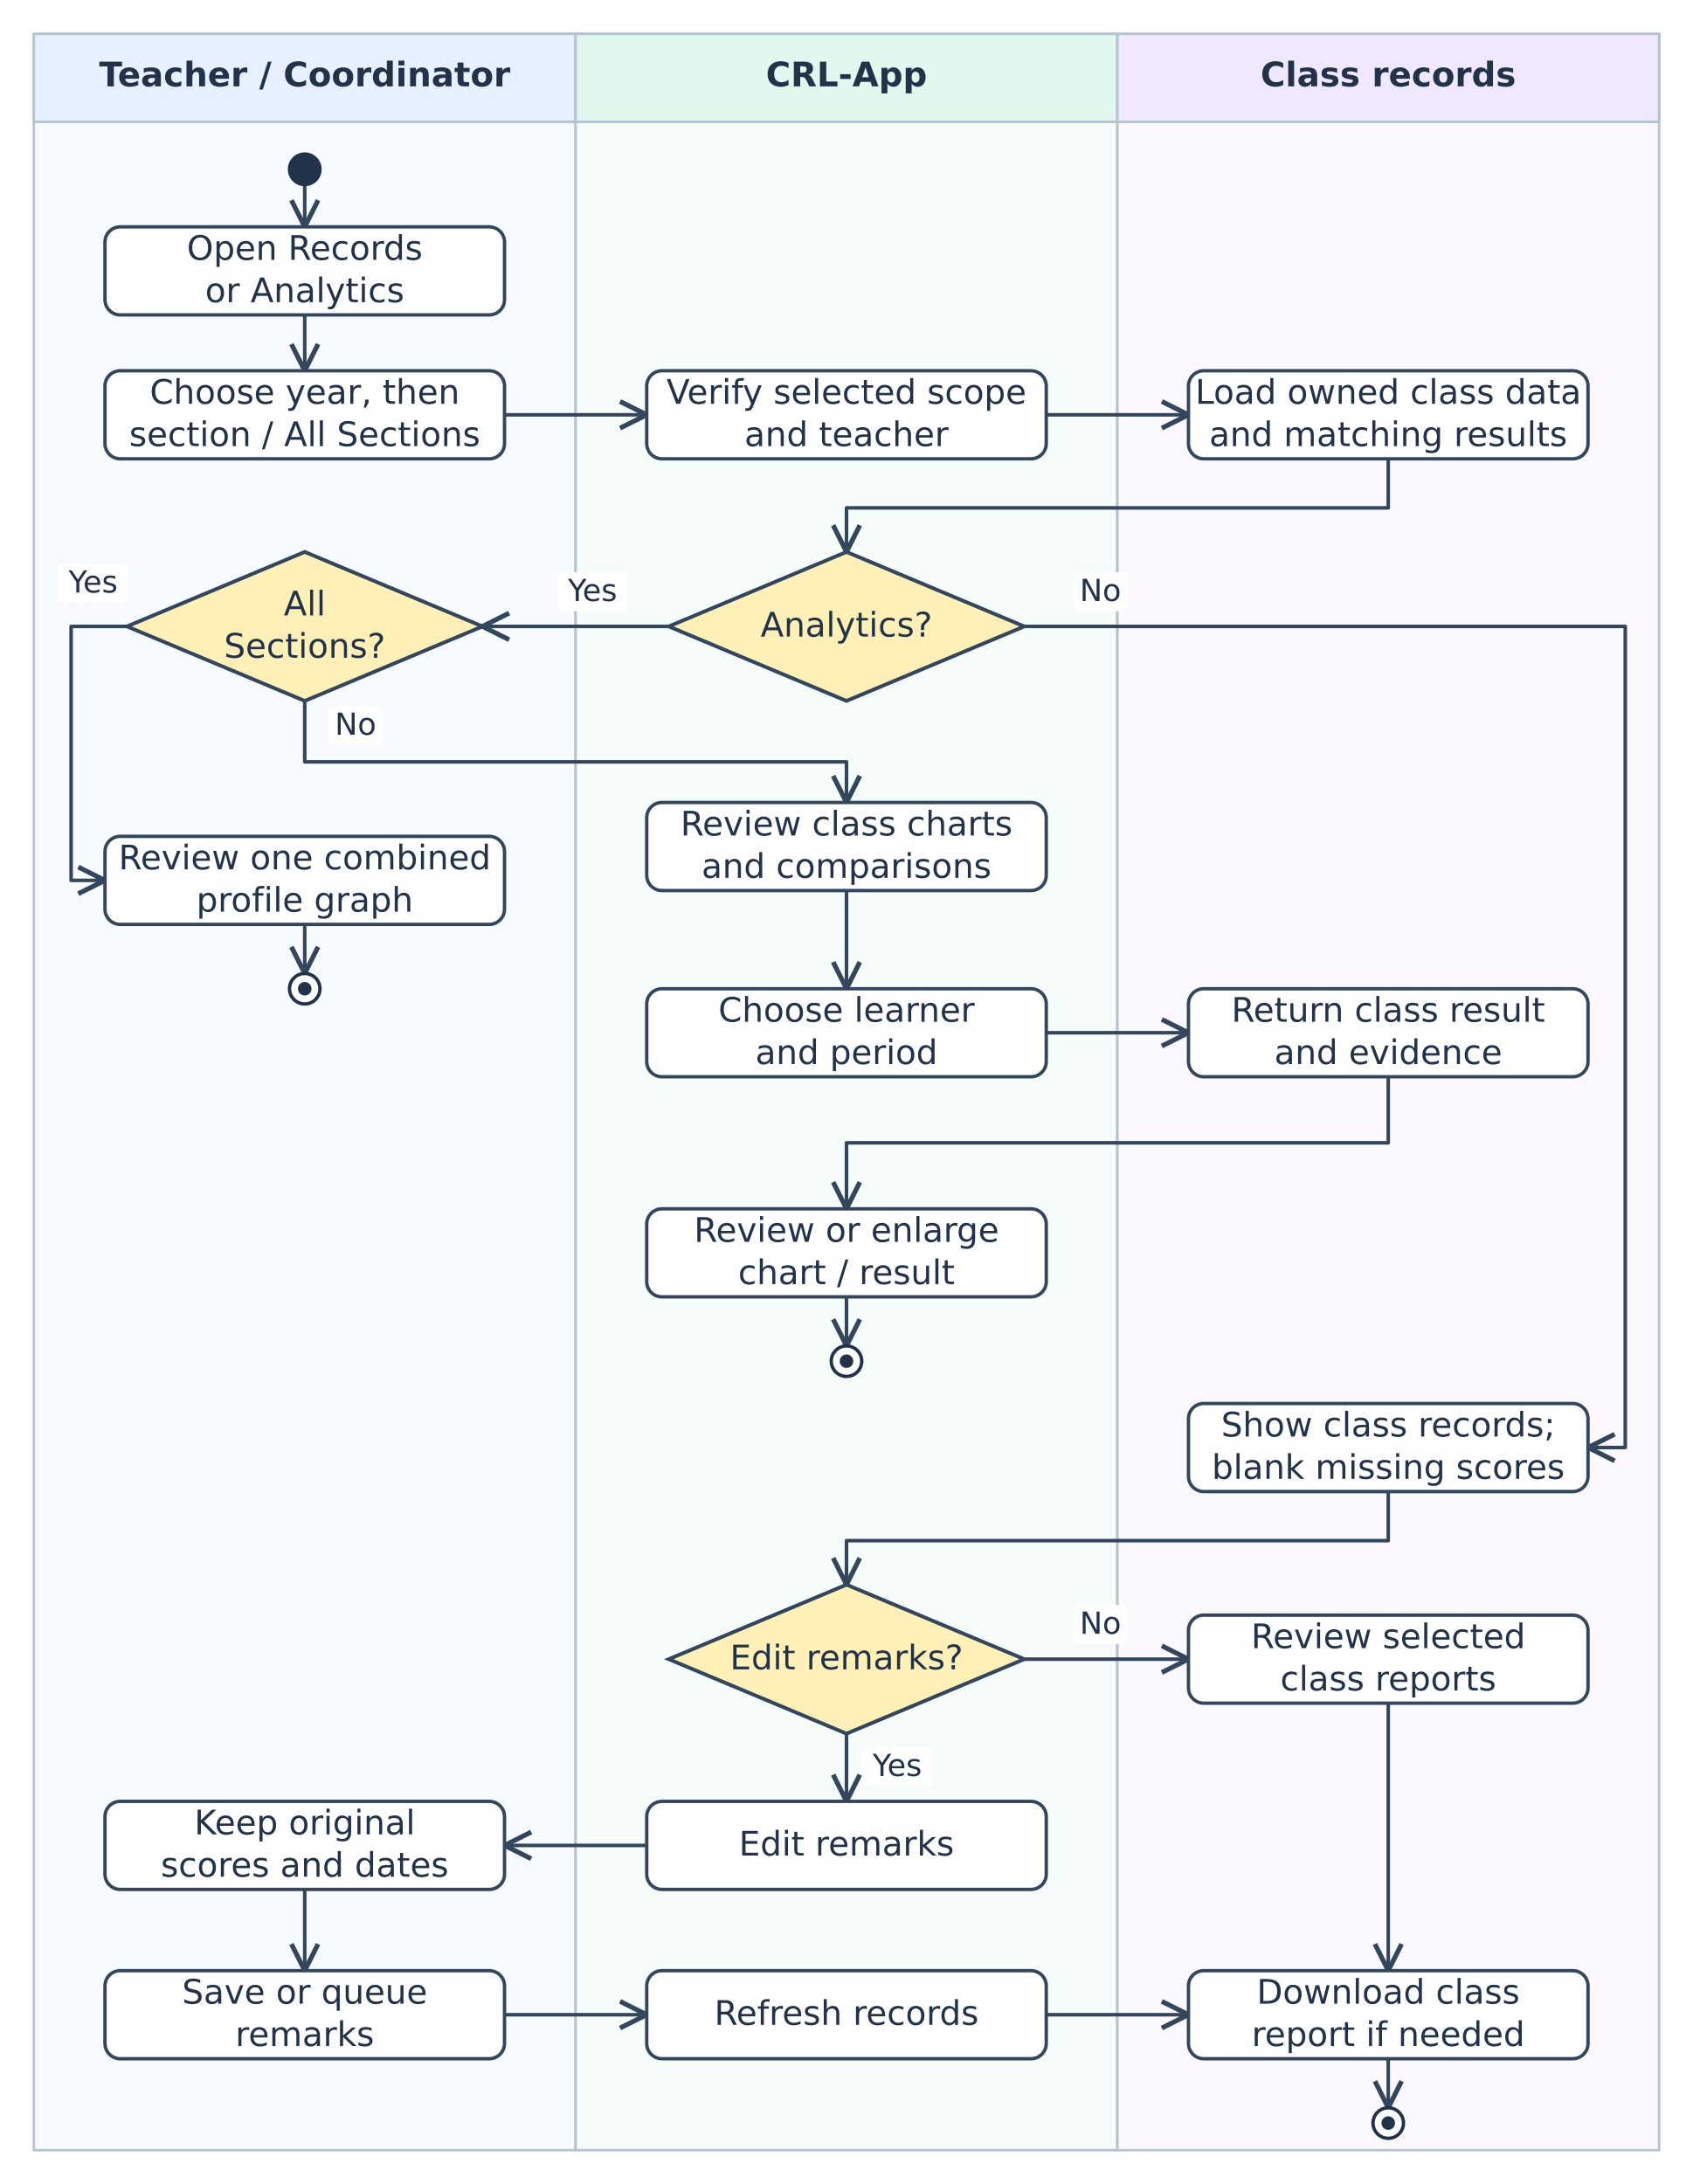
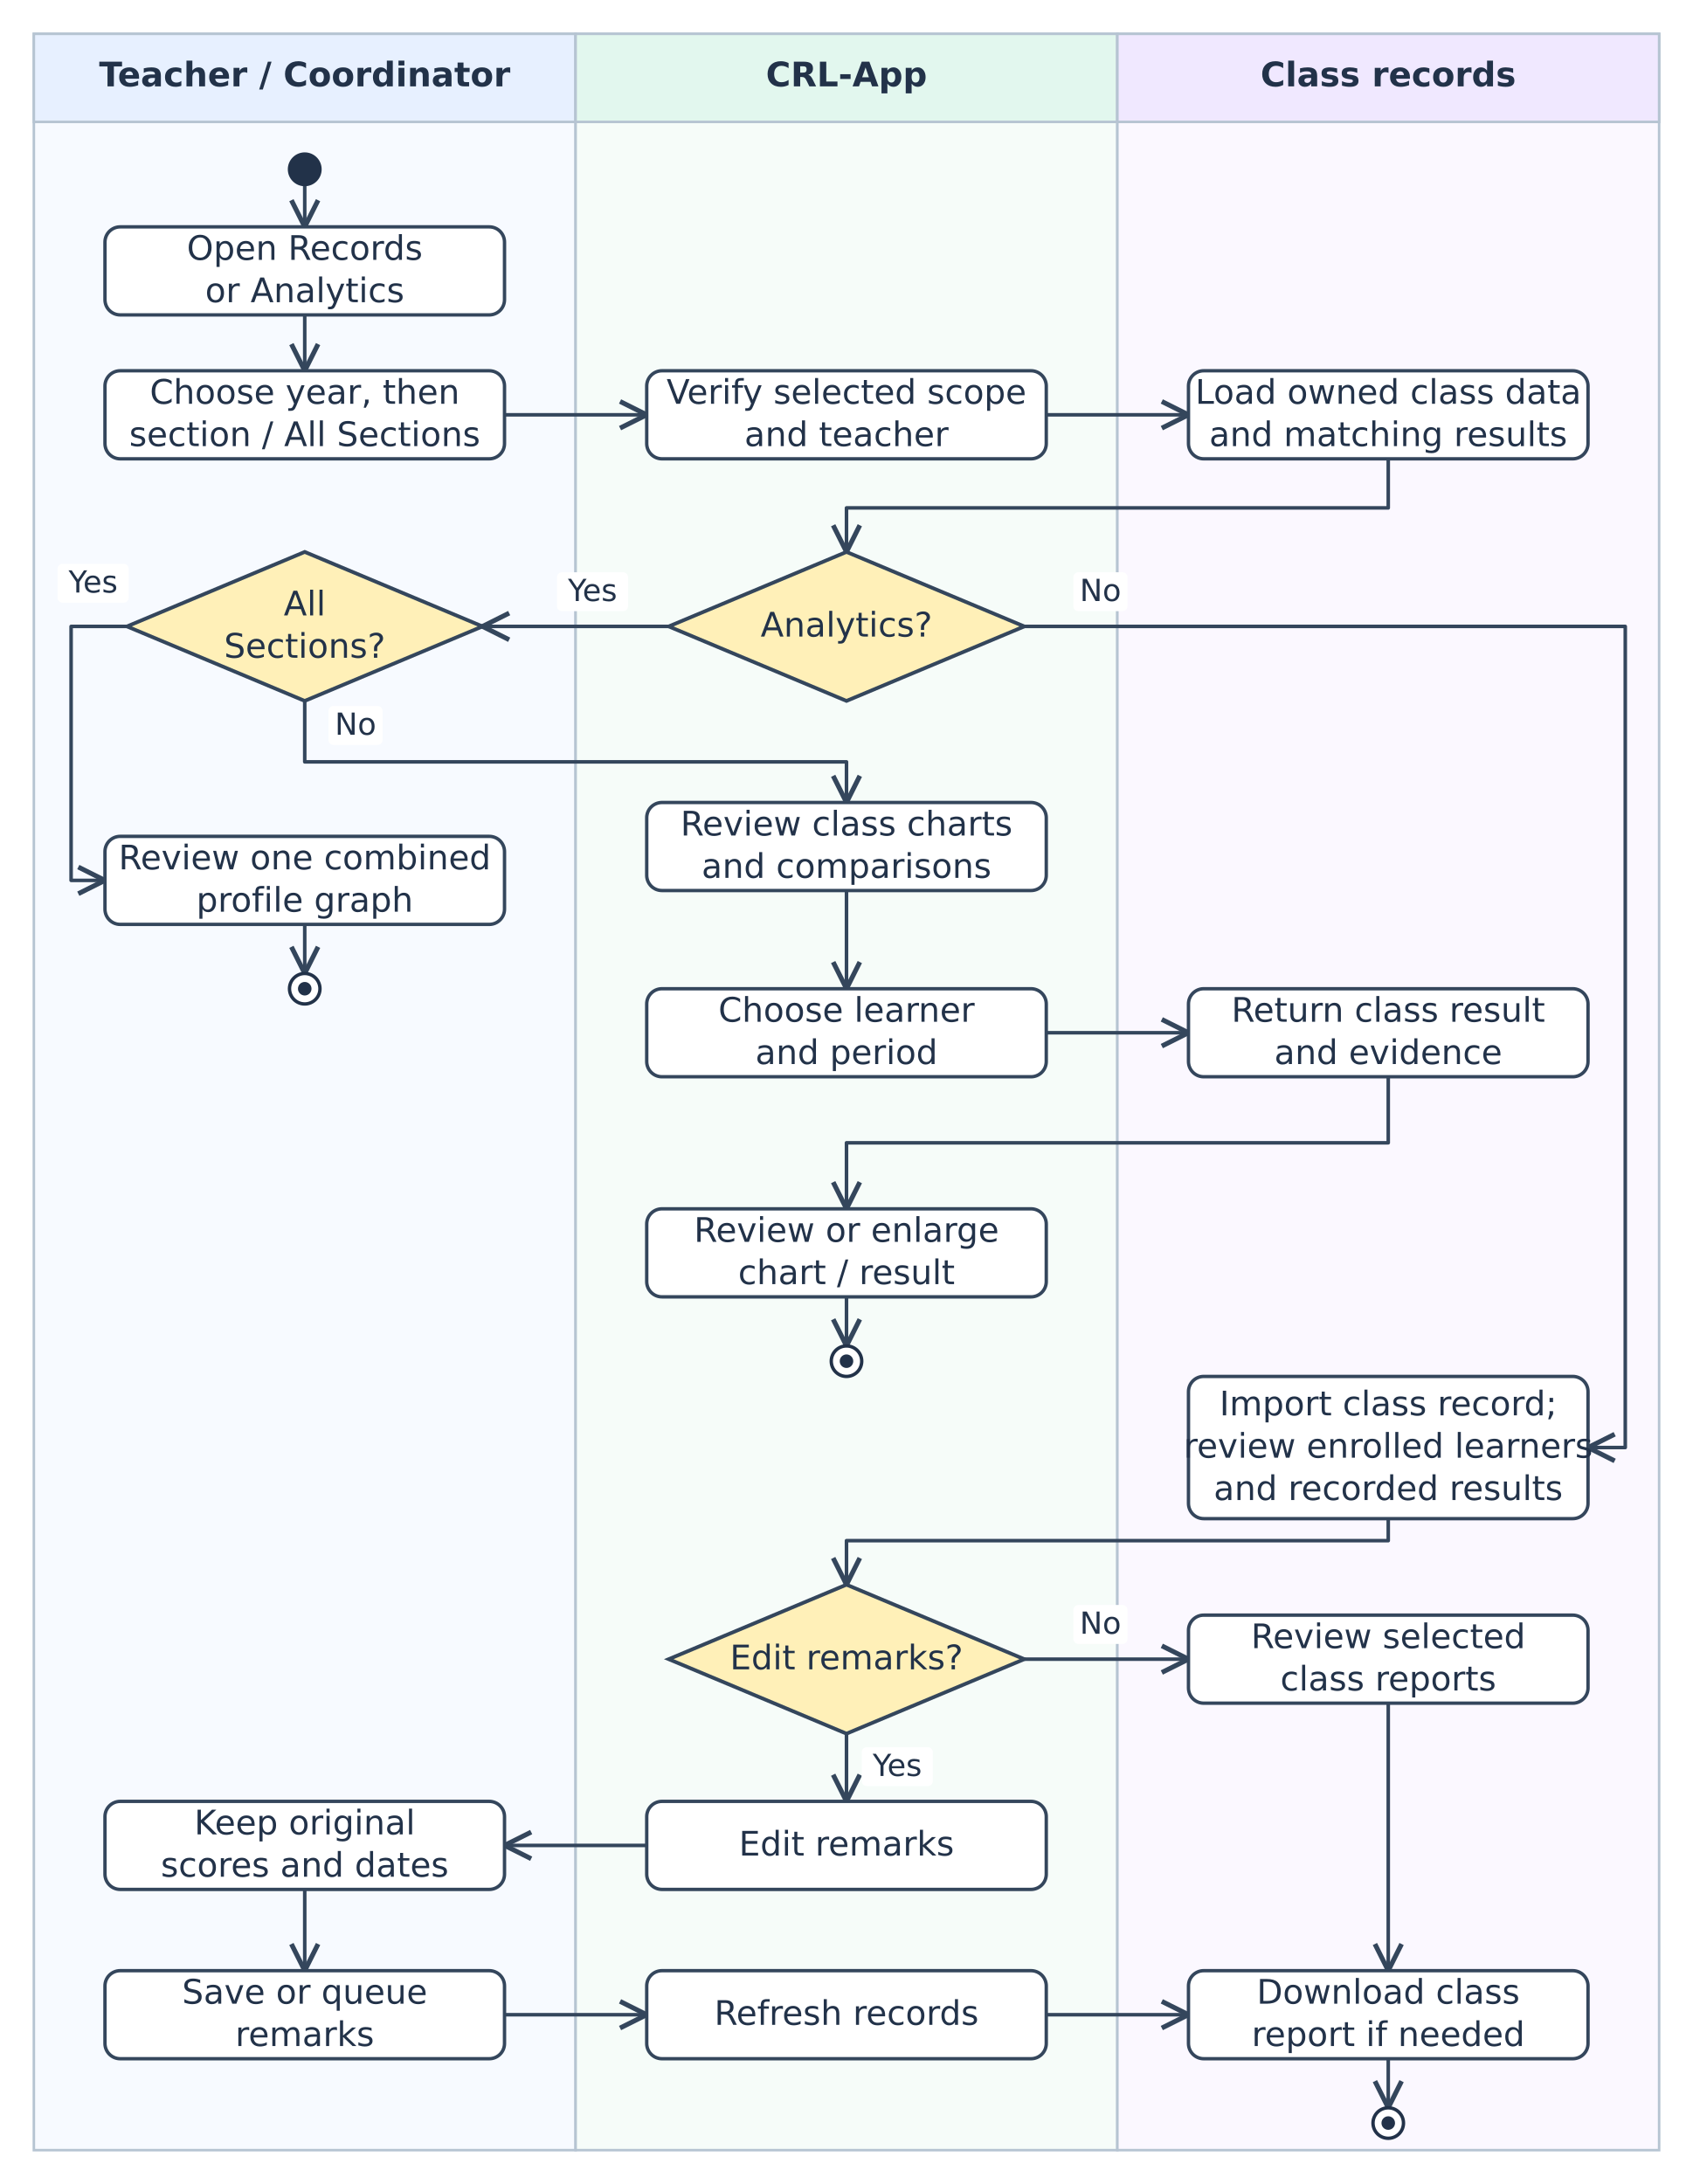
<svg xmlns="http://www.w3.org/2000/svg" width="1000" height="1290" viewBox="0 0 1000 1290">
  <rect width="100%" height="100%" fill="white" />
  <defs>
    <marker id="arrow" viewBox="0 0 12 12" refX="11" refY="6" markerWidth="9" markerHeight="9" orient="auto-start-reverse">
      <path d="M1,1 L11,6 L1,11" fill="none" stroke="#34465c" stroke-width="1.8" />
    </marker>
  </defs>
  <rect x="20.0" y="20" width="320.0" height="1250" rx="0" fill="#f7faff" stroke="#b6c4d2" stroke-width="1.5" />
  <rect x="20.0" y="20" width="320.0" height="52" rx="0" fill="#e7f0ff" stroke="#b6c4d2" stroke-width="1.5" />
  <rect x="340.0" y="20" width="320.0" height="1250" rx="0" fill="#f6fcf9" stroke="#b6c4d2" stroke-width="1.5" />
  <rect x="340.0" y="20" width="320.0" height="52" rx="0" fill="#e2f7ee" stroke="#b6c4d2" stroke-width="1.5" />
  <rect x="660.0" y="20" width="320.0" height="1250" rx="0" fill="#fbf8ff" stroke="#b6c4d2" stroke-width="1.5" />
  <rect x="660.0" y="20" width="320.0" height="52" rx="0" fill="#f0e8ff" stroke="#b6c4d2" stroke-width="1.5" />
  <polyline points="180.0,109.0 180.0,134.0" fill="none" stroke="#34465c" stroke-width="2.1" stroke-linejoin="round" marker-end="url(#arrow)" />
  <polyline points="180.0,186.0 180.0,219.0" fill="none" stroke="#34465c" stroke-width="2.1" stroke-linejoin="round" marker-end="url(#arrow)" />
  <polyline points="298.0,245.0 382.0,245.0" fill="none" stroke="#34465c" stroke-width="2.1" stroke-linejoin="round" marker-end="url(#arrow)" />
  <polyline points="618.0,245.0 702.0,245.0" fill="none" stroke="#34465c" stroke-width="2.1" stroke-linejoin="round" marker-end="url(#arrow)" />
  <polyline points="820.0,271.0 820,300 500,300 500.0,326.0" fill="none" stroke="#34465c" stroke-width="2.1" stroke-linejoin="round" marker-end="url(#arrow)" />
  <polyline points="395.0,370.0 285.0,370.0" fill="none" stroke="#34465c" stroke-width="2.1" stroke-linejoin="round" marker-end="url(#arrow)" />
  <polyline points="75.0,370.0 42,370 42,520 62.0,520.0" fill="none" stroke="#34465c" stroke-width="2.1" stroke-linejoin="round" marker-end="url(#arrow)" />
  <polyline points="180.0,546.0 180.0,575.0" fill="none" stroke="#34465c" stroke-width="2.1" stroke-linejoin="round" marker-end="url(#arrow)" />
  <polyline points="180.0,414.0 180,450 500,450 500.0,474.0" fill="none" stroke="#34465c" stroke-width="2.1" stroke-linejoin="round" marker-end="url(#arrow)" />
  <polyline points="500.0,526.0 500.0,584.0" fill="none" stroke="#34465c" stroke-width="2.1" stroke-linejoin="round" marker-end="url(#arrow)" />
  <polyline points="618.0,610.0 702.0,610.0" fill="none" stroke="#34465c" stroke-width="2.1" stroke-linejoin="round" marker-end="url(#arrow)" />
  <polyline points="820.0,636.0 820,675 500,675 500.0,714.0" fill="none" stroke="#34465c" stroke-width="2.1" stroke-linejoin="round" marker-end="url(#arrow)" />
  <polyline points="500.0,766.0 500.0,795.0" fill="none" stroke="#34465c" stroke-width="2.1" stroke-linejoin="round" marker-end="url(#arrow)" />
  <polyline points="605.0,370.0 960,370 960,855 938.0,855.0" fill="none" stroke="#34465c" stroke-width="2.1" stroke-linejoin="round" marker-end="url(#arrow)" />
-   <polyline points="820.0,881.0 820,910 500,910 500.0,936.0" fill="none" stroke="#34465c" stroke-width="2.1" stroke-linejoin="round" marker-end="url(#arrow)" />
+   <polyline points="820.0,897.0 820,910 500,910 500.0,936.0" fill="none" stroke="#34465c" stroke-width="2.1" stroke-linejoin="round" marker-end="url(#arrow)" />
  <polyline points="605.0,980.0 702.0,980.0" fill="none" stroke="#34465c" stroke-width="2.1" stroke-linejoin="round" marker-end="url(#arrow)" />
  <polyline points="500.0,1024.0 500.0,1064.0" fill="none" stroke="#34465c" stroke-width="2.1" stroke-linejoin="round" marker-end="url(#arrow)" />
  <polyline points="820.0,1006.0 820.0,1164.0" fill="none" stroke="#34465c" stroke-width="2.1" stroke-linejoin="round" marker-end="url(#arrow)" />
  <polyline points="382.0,1090.0 298.0,1090.0" fill="none" stroke="#34465c" stroke-width="2.1" stroke-linejoin="round" marker-end="url(#arrow)" />
  <polyline points="180.0,1116.0 180.0,1164.0" fill="none" stroke="#34465c" stroke-width="2.1" stroke-linejoin="round" marker-end="url(#arrow)" />
  <polyline points="298.0,1190.0 382.0,1190.0" fill="none" stroke="#34465c" stroke-width="2.1" stroke-linejoin="round" marker-end="url(#arrow)" />
  <polyline points="618.0,1190.0 702.0,1190.0" fill="none" stroke="#34465c" stroke-width="2.1" stroke-linejoin="round" marker-end="url(#arrow)" />
  <polyline points="820.0,1216.0 820.0,1245.0" fill="none" stroke="#34465c" stroke-width="2.1" stroke-linejoin="round" marker-end="url(#arrow)" />
  <text x="180.0" y="51.0" text-anchor="middle" font-family="DejaVu Sans,Arial,sans-serif" font-size="20" fill="#223249" font-weight="bold">Teacher / Coordinator</text>
  <text x="500.0" y="51.0" text-anchor="middle" font-family="DejaVu Sans,Arial,sans-serif" font-size="20" fill="#223249" font-weight="bold">CRL-App</text>
  <text x="820.0" y="51.0" text-anchor="middle" font-family="DejaVu Sans,Arial,sans-serif" font-size="20" fill="#223249" font-weight="bold">Class records</text>
  <circle cx="180" cy="100" r="9.0" fill="#223249" stroke="#223249" stroke-width="2" />
  <rect x="62.0" y="134.0" width="236" height="52" rx="9" fill="white" stroke="#34465c" stroke-width="2" />
  <text x="180" y="153.5" text-anchor="middle" font-family="DejaVu Sans,Arial,sans-serif" font-size="20" fill="#223249">Open Records</text>
  <text x="180" y="178.5" text-anchor="middle" font-family="DejaVu Sans,Arial,sans-serif" font-size="20" fill="#223249">or Analytics</text>
  <rect x="62.0" y="219.0" width="236" height="52" rx="9" fill="white" stroke="#34465c" stroke-width="2" />
  <text x="180" y="238.5" text-anchor="middle" font-family="DejaVu Sans,Arial,sans-serif" font-size="20" fill="#223249">Choose year, then</text>
  <text x="180" y="263.5" text-anchor="middle" font-family="DejaVu Sans,Arial,sans-serif" font-size="20" fill="#223249">section / All Sections</text>
  <rect x="382.0" y="219.0" width="236" height="52" rx="9" fill="white" stroke="#34465c" stroke-width="2" />
  <text x="500" y="238.5" text-anchor="middle" font-family="DejaVu Sans,Arial,sans-serif" font-size="20" fill="#223249">Verify selected scope</text>
  <text x="500" y="263.5" text-anchor="middle" font-family="DejaVu Sans,Arial,sans-serif" font-size="20" fill="#223249">and teacher</text>
  <rect x="702.0" y="219.0" width="236" height="52" rx="9" fill="white" stroke="#34465c" stroke-width="2" />
  <text x="820" y="238.5" text-anchor="middle" font-family="DejaVu Sans,Arial,sans-serif" font-size="20" fill="#223249">Load owned class data</text>
  <text x="820" y="263.5" text-anchor="middle" font-family="DejaVu Sans,Arial,sans-serif" font-size="20" fill="#223249">and matching results</text>
  <polygon points="500,326.0 605.0,370 500,414.0 395.0,370" fill="#fff0b8" stroke="#34465c" stroke-width="2.2" />
  <text x="500" y="376.0" text-anchor="middle" font-family="DejaVu Sans,Arial,sans-serif" font-size="20" fill="#223249">Analytics?</text>
  <polygon points="180,326.0 285.0,370 180,414.0 75.0,370" fill="#fff0b8" stroke="#34465c" stroke-width="2.2" />
  <text x="180" y="363.5" text-anchor="middle" font-family="DejaVu Sans,Arial,sans-serif" font-size="20" fill="#223249">All</text>
  <text x="180" y="388.5" text-anchor="middle" font-family="DejaVu Sans,Arial,sans-serif" font-size="20" fill="#223249">Sections?</text>
  <rect x="62.0" y="494.0" width="236" height="52" rx="9" fill="white" stroke="#34465c" stroke-width="2" />
  <text x="180" y="513.5" text-anchor="middle" font-family="DejaVu Sans,Arial,sans-serif" font-size="20" fill="#223249">Review one combined</text>
  <text x="180" y="538.5" text-anchor="middle" font-family="DejaVu Sans,Arial,sans-serif" font-size="20" fill="#223249">profile graph</text>
  <circle cx="180" cy="584" r="9.0" fill="white" stroke="#223249" stroke-width="2" />
  <circle cx="180" cy="584" r="4.0" fill="#223249" />
  <rect x="382.0" y="474.0" width="236" height="52" rx="9" fill="white" stroke="#34465c" stroke-width="2" />
  <text x="500" y="493.5" text-anchor="middle" font-family="DejaVu Sans,Arial,sans-serif" font-size="20" fill="#223249">Review class charts</text>
  <text x="500" y="518.5" text-anchor="middle" font-family="DejaVu Sans,Arial,sans-serif" font-size="20" fill="#223249">and comparisons</text>
  <rect x="382.0" y="584.0" width="236" height="52" rx="9" fill="white" stroke="#34465c" stroke-width="2" />
  <text x="500" y="603.5" text-anchor="middle" font-family="DejaVu Sans,Arial,sans-serif" font-size="20" fill="#223249">Choose learner</text>
  <text x="500" y="628.5" text-anchor="middle" font-family="DejaVu Sans,Arial,sans-serif" font-size="20" fill="#223249">and period</text>
  <rect x="702.0" y="584.0" width="236" height="52" rx="9" fill="white" stroke="#34465c" stroke-width="2" />
  <text x="820" y="603.5" text-anchor="middle" font-family="DejaVu Sans,Arial,sans-serif" font-size="20" fill="#223249">Return class result</text>
  <text x="820" y="628.5" text-anchor="middle" font-family="DejaVu Sans,Arial,sans-serif" font-size="20" fill="#223249">and evidence</text>
  <rect x="382.0" y="714.0" width="236" height="52" rx="9" fill="white" stroke="#34465c" stroke-width="2" />
  <text x="500" y="733.5" text-anchor="middle" font-family="DejaVu Sans,Arial,sans-serif" font-size="20" fill="#223249">Review or enlarge</text>
  <text x="500" y="758.5" text-anchor="middle" font-family="DejaVu Sans,Arial,sans-serif" font-size="20" fill="#223249">chart / result</text>
  <circle cx="500" cy="804" r="9.0" fill="white" stroke="#223249" stroke-width="2" />
  <circle cx="500" cy="804" r="4.0" fill="#223249" />
-   <rect x="702.0" y="829.0" width="236" height="52" rx="9" fill="white" stroke="#34465c" stroke-width="2" />
-   <text x="820" y="848.5" text-anchor="middle" font-family="DejaVu Sans,Arial,sans-serif" font-size="20" fill="#223249">Show class records;</text>
-   <text x="820" y="873.5" text-anchor="middle" font-family="DejaVu Sans,Arial,sans-serif" font-size="20" fill="#223249">blank missing scores</text>
+   <rect x="702.0" y="813.0" width="236" height="84" rx="9" fill="white" stroke="#34465c" stroke-width="2" />
+   <text x="820" y="836.0" text-anchor="middle" font-family="DejaVu Sans,Arial,sans-serif" font-size="20" fill="#223249">Import class record;</text>
+   <text x="820" y="861.0" text-anchor="middle" font-family="DejaVu Sans,Arial,sans-serif" font-size="20" fill="#223249">review enrolled learners</text>
+   <text x="820" y="886.0" text-anchor="middle" font-family="DejaVu Sans,Arial,sans-serif" font-size="20" fill="#223249">and recorded results</text>
  <polygon points="500,936.0 605.0,980 500,1024.0 395.0,980" fill="#fff0b8" stroke="#34465c" stroke-width="2.2" />
  <text x="500" y="986.0" text-anchor="middle" font-family="DejaVu Sans,Arial,sans-serif" font-size="20" fill="#223249">Edit remarks?</text>
  <rect x="702.0" y="954.0" width="236" height="52" rx="9" fill="white" stroke="#34465c" stroke-width="2" />
  <text x="820" y="973.5" text-anchor="middle" font-family="DejaVu Sans,Arial,sans-serif" font-size="20" fill="#223249">Review selected</text>
  <text x="820" y="998.5" text-anchor="middle" font-family="DejaVu Sans,Arial,sans-serif" font-size="20" fill="#223249">class reports</text>
  <rect x="382.0" y="1064.0" width="236" height="52" rx="9" fill="white" stroke="#34465c" stroke-width="2" />
  <text x="500" y="1096.0" text-anchor="middle" font-family="DejaVu Sans,Arial,sans-serif" font-size="20" fill="#223249">Edit remarks</text>
  <rect x="62.0" y="1064.0" width="236" height="52" rx="9" fill="white" stroke="#34465c" stroke-width="2" />
  <text x="180" y="1083.5" text-anchor="middle" font-family="DejaVu Sans,Arial,sans-serif" font-size="20" fill="#223249">Keep original</text>
  <text x="180" y="1108.5" text-anchor="middle" font-family="DejaVu Sans,Arial,sans-serif" font-size="20" fill="#223249">scores and dates</text>
  <rect x="62.0" y="1164.0" width="236" height="52" rx="9" fill="white" stroke="#34465c" stroke-width="2" />
  <text x="180" y="1183.5" text-anchor="middle" font-family="DejaVu Sans,Arial,sans-serif" font-size="20" fill="#223249">Save or queue</text>
  <text x="180" y="1208.5" text-anchor="middle" font-family="DejaVu Sans,Arial,sans-serif" font-size="20" fill="#223249">remarks</text>
  <rect x="382.0" y="1164.0" width="236" height="52" rx="9" fill="white" stroke="#34465c" stroke-width="2" />
  <text x="500" y="1196.0" text-anchor="middle" font-family="DejaVu Sans,Arial,sans-serif" font-size="20" fill="#223249">Refresh records</text>
  <rect x="702.0" y="1164.0" width="236" height="52" rx="9" fill="white" stroke="#34465c" stroke-width="2" />
  <text x="820" y="1183.5" text-anchor="middle" font-family="DejaVu Sans,Arial,sans-serif" font-size="20" fill="#223249">Download class</text>
  <text x="820" y="1208.5" text-anchor="middle" font-family="DejaVu Sans,Arial,sans-serif" font-size="20" fill="#223249">report if needed</text>
  <circle cx="820" cy="1254" r="9.0" fill="white" stroke="#223249" stroke-width="2" />
  <circle cx="820" cy="1254" r="4.0" fill="#223249" />
  <rect x="329.0" y="338" width="42" height="23" rx="3" fill="white" />
  <text x="350" y="355" text-anchor="middle" font-family="DejaVu Sans,Arial,sans-serif" font-size="18" fill="#223249">Yes</text>
  <rect x="34.0" y="333" width="42" height="23" rx="3" fill="white" />
  <text x="55" y="350" text-anchor="middle" font-family="DejaVu Sans,Arial,sans-serif" font-size="18" fill="#223249">Yes</text>
  <rect x="194.0" y="417" width="32" height="23" rx="3" fill="white" />
  <text x="210" y="434" text-anchor="middle" font-family="DejaVu Sans,Arial,sans-serif" font-size="18" fill="#223249">No</text>
  <rect x="634.0" y="338" width="32" height="23" rx="3" fill="white" />
  <text x="650" y="355" text-anchor="middle" font-family="DejaVu Sans,Arial,sans-serif" font-size="18" fill="#223249">No</text>
  <rect x="634.0" y="948" width="32" height="23" rx="3" fill="white" />
  <text x="650" y="965" text-anchor="middle" font-family="DejaVu Sans,Arial,sans-serif" font-size="18" fill="#223249">No</text>
  <rect x="509.0" y="1032" width="42" height="23" rx="3" fill="white" />
  <text x="530" y="1049" text-anchor="middle" font-family="DejaVu Sans,Arial,sans-serif" font-size="18" fill="#223249">Yes</text>
</svg>
